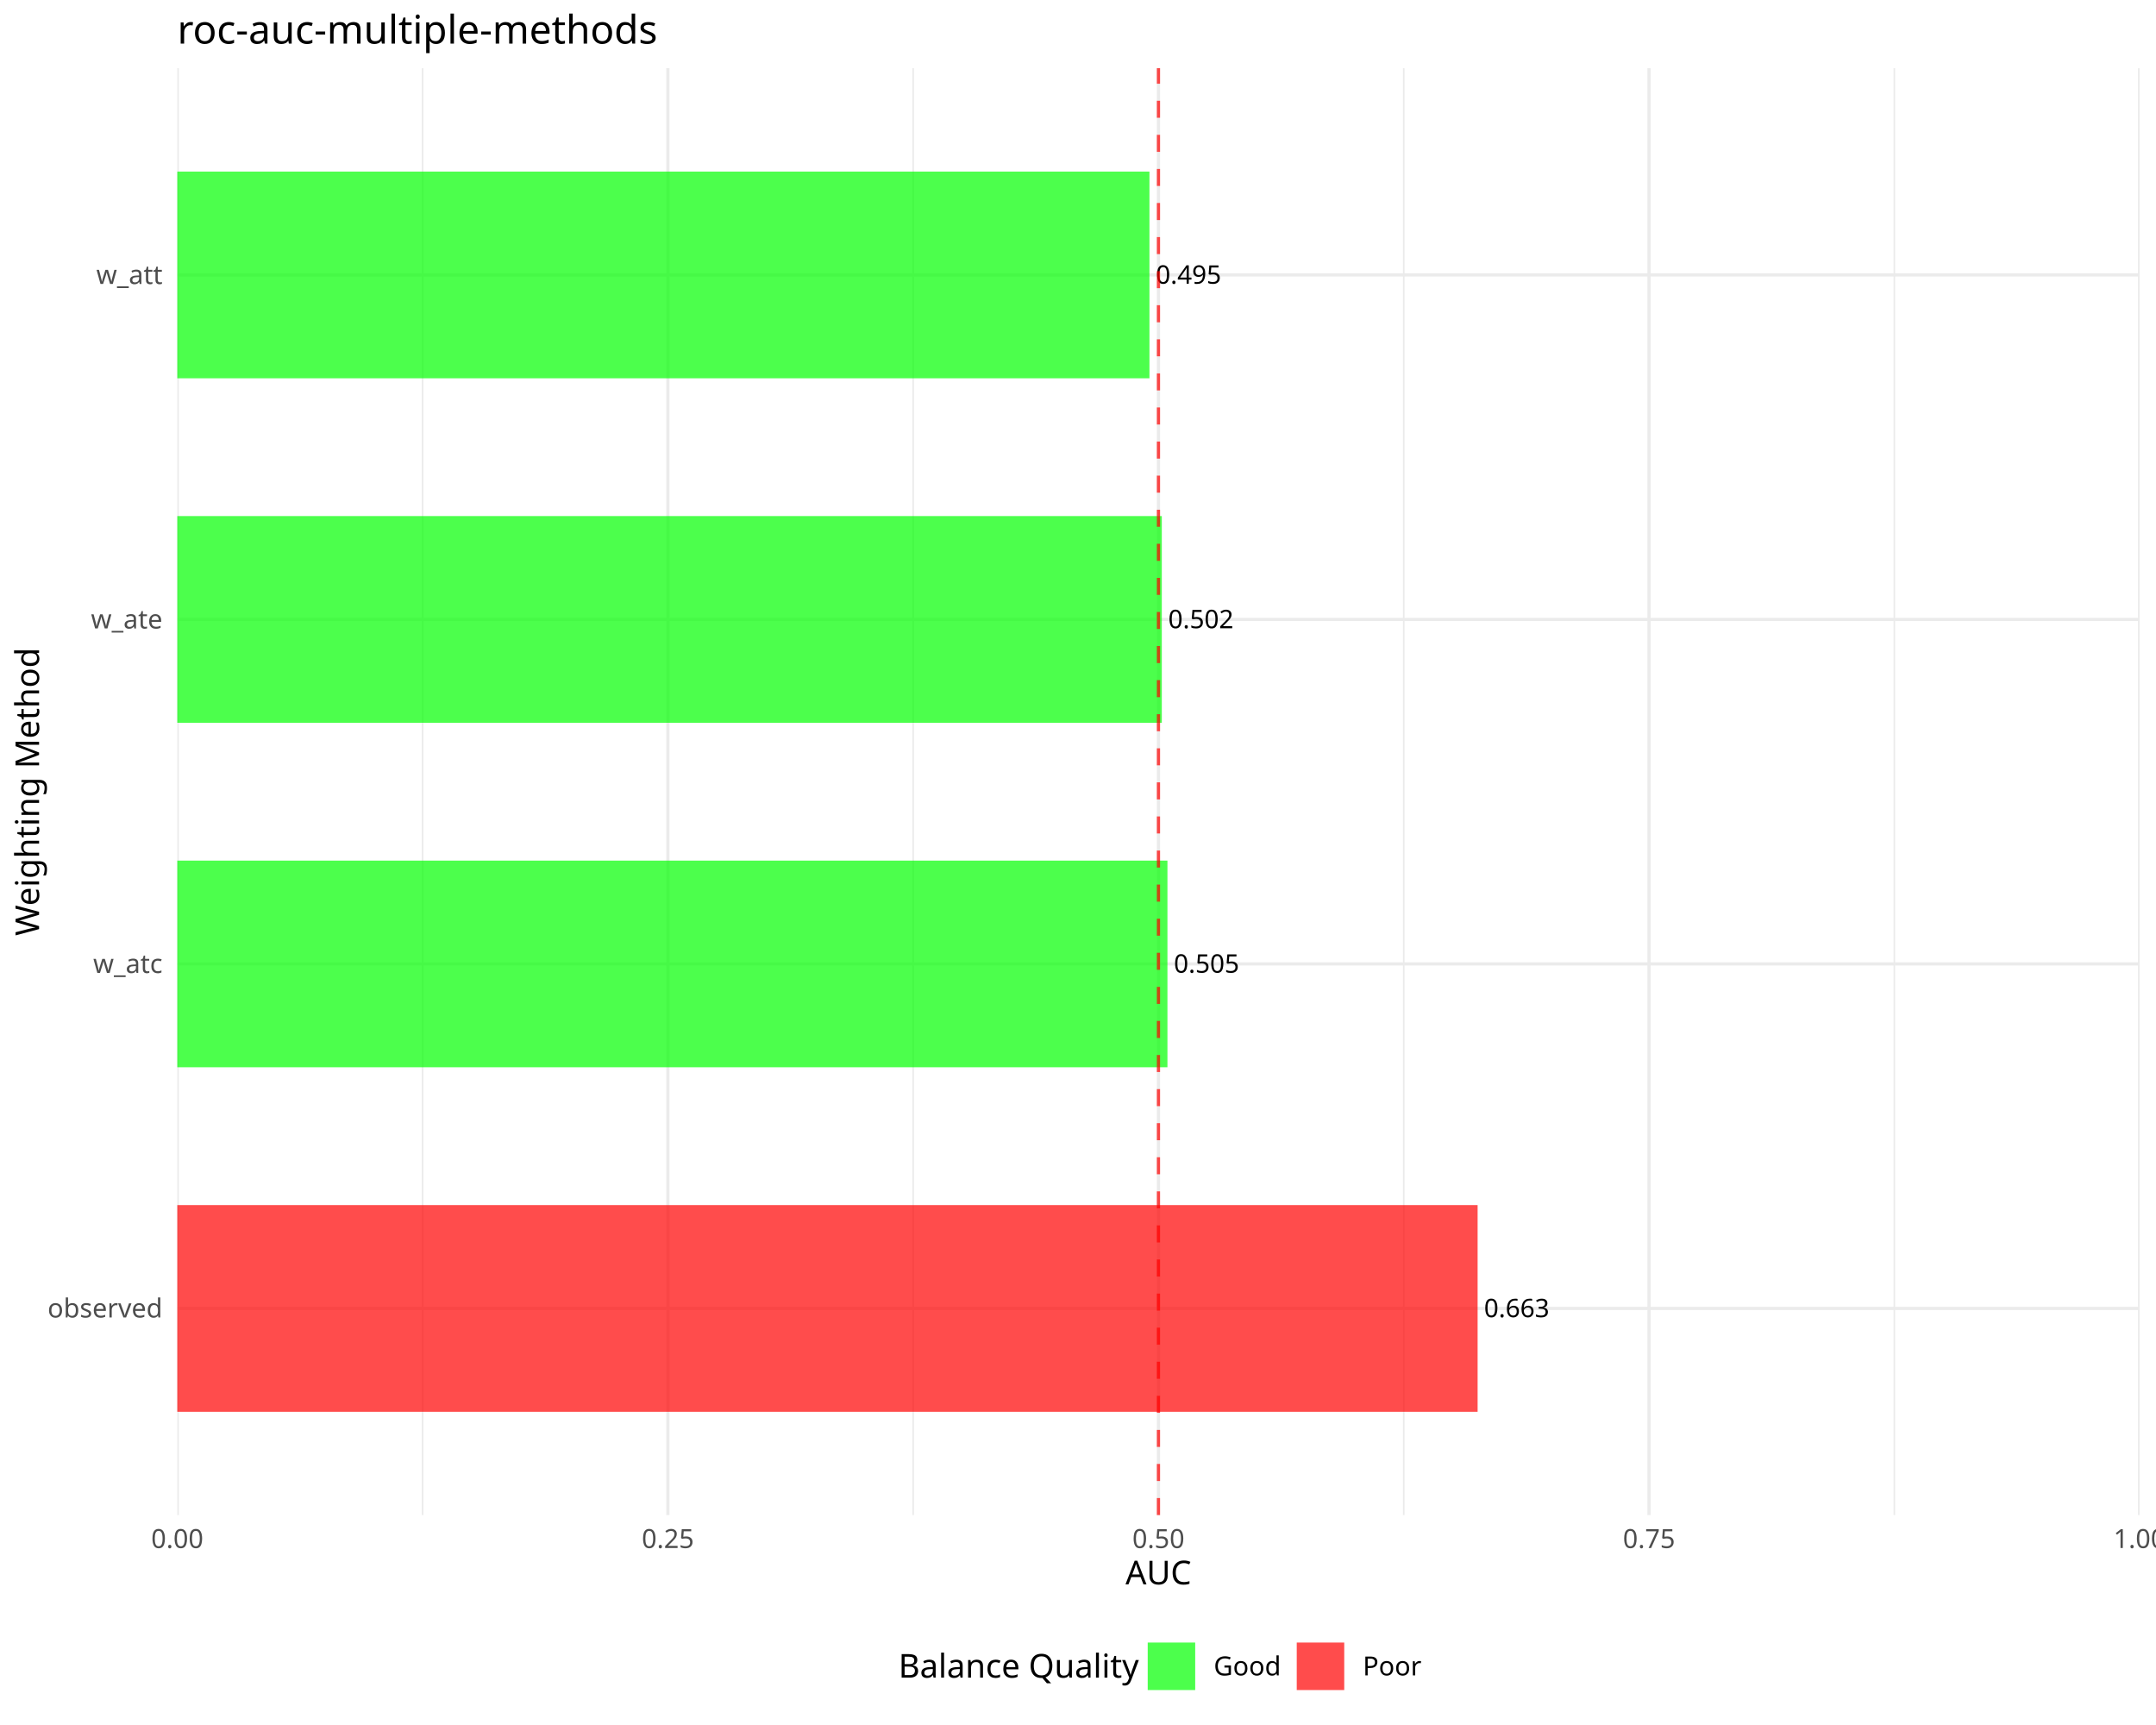
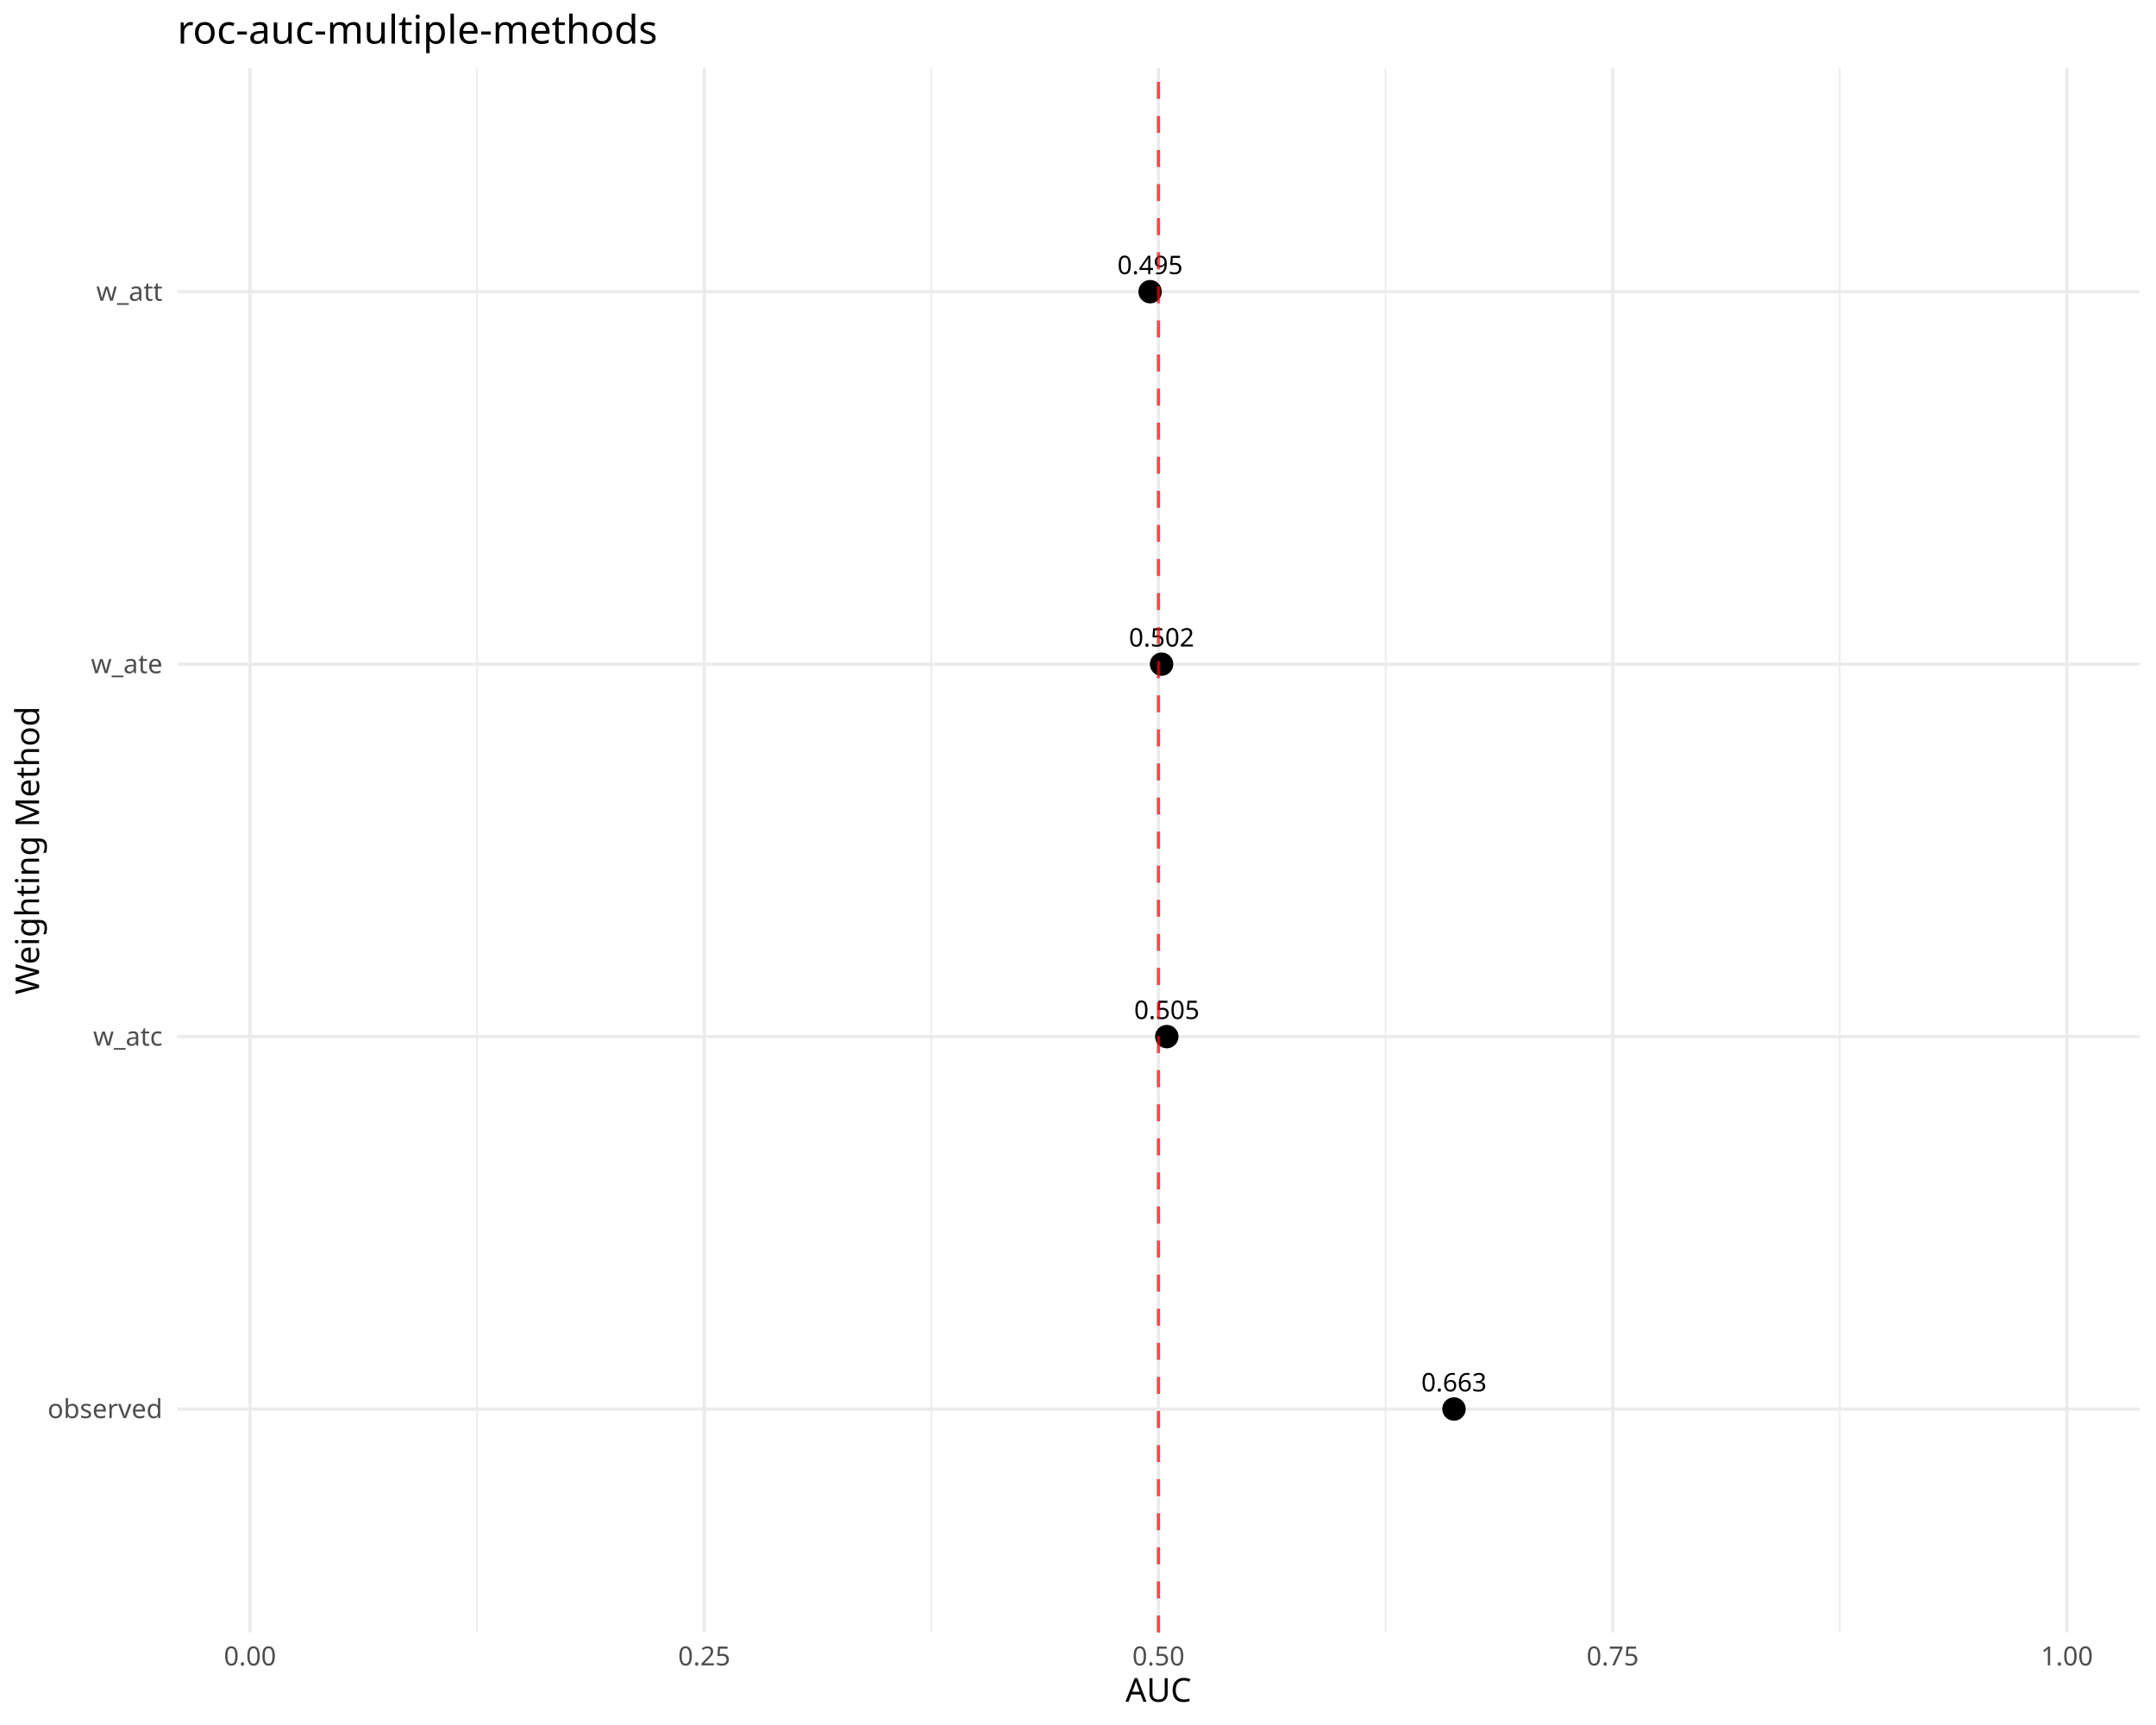
<svg xmlns="http://www.w3.org/2000/svg" class="svglite" data-engine-version="2.0" width="720.00pt" height="576.00pt" viewBox="0 0 720.00 576.00">
  <defs>
    <style type="text/css">
    .svglite line, .svglite polyline, .svglite polygon, .svglite path, .svglite rect, .svglite circle {
      fill: none;
      stroke: #000000;
      stroke-linecap: round;
      stroke-linejoin: round;
      stroke-miterlimit: 10.00;
    }
  </style>
  </defs>
  <rect width="100%" height="100%" style="stroke: none; fill: #FFFFFF;" />
  <defs>
    <clipPath id="cpMC4wMHw3MjAuMDB8MC4wMHw1NzYuMDA=">
      <rect x="0.00" y="0.00" width="720.00" height="576.00" />
    </clipPath>
  </defs>
  <g clip-path="url(#cpMC4wMHw3MjAuMDB8MC4wMHw1NzYuMDA=)">
</g>
  <defs>
-     <clipPath id="cpNTkuMjF8NzE0LjUyfDIyLjc4fDUwNS45MQ==">
-       <rect x="59.21" y="22.78" width="655.31" height="483.13" />
+     <clipPath id="cpNTkuMjF8NzE0LjUyfDIyLjc4fDU0NS4xMQ==">
+       <rect x="59.21" y="22.78" width="655.31" height="522.33" />
    </clipPath>
  </defs>
-   <g clip-path="url(#cpNTkuMjF8NzE0LjUyfDIyLjc4fDUwNS45MQ==)">
-     <polyline points="141.13,505.91 141.13,22.78 " style="stroke-width: 0.53; stroke: #EBEBEB; stroke-linecap: butt;" />
-     <polyline points="304.95,505.91 304.95,22.78 " style="stroke-width: 0.53; stroke: #EBEBEB; stroke-linecap: butt;" />
-     <polyline points="468.78,505.91 468.78,22.78 " style="stroke-width: 0.53; stroke: #EBEBEB; stroke-linecap: butt;" />
-     <polyline points="632.61,505.91 632.61,22.78 " style="stroke-width: 0.53; stroke: #EBEBEB; stroke-linecap: butt;" />
-     <polyline points="59.21,436.90 714.52,436.90 " style="stroke-width: 1.07; stroke: #EBEBEB; stroke-linecap: butt;" />
-     <polyline points="59.21,321.86 714.52,321.86 " style="stroke-width: 1.07; stroke: #EBEBEB; stroke-linecap: butt;" />
-     <polyline points="59.21,206.83 714.52,206.83 " style="stroke-width: 1.07; stroke: #EBEBEB; stroke-linecap: butt;" />
-     <polyline points="59.21,91.80 714.52,91.80 " style="stroke-width: 1.07; stroke: #EBEBEB; stroke-linecap: butt;" />
-     <polyline points="59.21,505.91 59.21,22.78 " style="stroke-width: 1.07; stroke: #EBEBEB; stroke-linecap: butt;" />
-     <polyline points="223.04,505.91 223.04,22.78 " style="stroke-width: 1.07; stroke: #EBEBEB; stroke-linecap: butt;" />
-     <polyline points="386.87,505.91 386.87,22.78 " style="stroke-width: 1.07; stroke: #EBEBEB; stroke-linecap: butt;" />
-     <polyline points="550.69,505.91 550.69,22.78 " style="stroke-width: 1.07; stroke: #EBEBEB; stroke-linecap: butt;" />
-     <polyline points="714.52,505.91 714.52,22.78 " style="stroke-width: 1.07; stroke: #EBEBEB; stroke-linecap: butt;" />
-     <rect x="59.21" y="402.39" width="434.24" height="69.02" style="stroke-width: 1.07; stroke: none; stroke-linecap: butt; stroke-linejoin: miter; fill: #FF0000; fill-opacity: 0.70;" />
-     <rect x="59.21" y="172.32" width="328.78" height="69.02" style="stroke-width: 1.07; stroke: none; stroke-linecap: butt; stroke-linejoin: miter; fill: #00FF00; fill-opacity: 0.70;" />
-     <rect x="59.21" y="57.29" width="324.65" height="69.02" style="stroke-width: 1.07; stroke: none; stroke-linecap: butt; stroke-linejoin: miter; fill: #00FF00; fill-opacity: 0.70;" />
-     <rect x="59.21" y="287.36" width="330.66" height="69.02" style="stroke-width: 1.07; stroke: none; stroke-linecap: butt; stroke-linejoin: miter; fill: #00FF00; fill-opacity: 0.70;" />
-     <text x="495.59" y="439.83" style="font-size: 8.54px; font-family: sans;" textLength="21.36px" lengthAdjust="spacingAndGlyphs">0.663</text>
-     <text x="390.13" y="209.77" style="font-size: 8.54px; font-family: sans;" textLength="21.36px" lengthAdjust="spacingAndGlyphs">0.502</text>
-     <text x="386.00" y="94.74" style="font-size: 8.54px; font-family: sans;" textLength="21.36px" lengthAdjust="spacingAndGlyphs">0.495</text>
-     <text x="392.01" y="324.80" style="font-size: 8.54px; font-family: sans;" textLength="21.36px" lengthAdjust="spacingAndGlyphs">0.505</text>
-     <line x1="386.87" y1="505.91" x2="386.87" y2="22.78" style="stroke-width: 1.07; stroke: #FF0000; stroke-opacity: 0.70; stroke-dasharray: 5.69,5.69; stroke-linecap: butt;" />
+   <g clip-path="url(#cpNTkuMjF8NzE0LjUyfDIyLjc4fDU0NS4xMQ==)">
+     <polyline points="159.33,545.11 159.33,22.78 " style="stroke-width: 0.53; stroke: #EBEBEB; stroke-linecap: butt;" />
+     <polyline points="311.02,545.11 311.02,22.78 " style="stroke-width: 0.53; stroke: #EBEBEB; stroke-linecap: butt;" />
+     <polyline points="462.71,545.11 462.71,22.78 " style="stroke-width: 0.53; stroke: #EBEBEB; stroke-linecap: butt;" />
+     <polyline points="614.40,545.11 614.40,22.78 " style="stroke-width: 0.53; stroke: #EBEBEB; stroke-linecap: butt;" />
+     <polyline points="59.21,470.49 714.52,470.49 " style="stroke-width: 1.07; stroke: #EBEBEB; stroke-linecap: butt;" />
+     <polyline points="59.21,346.13 714.52,346.13 " style="stroke-width: 1.07; stroke: #EBEBEB; stroke-linecap: butt;" />
+     <polyline points="59.21,221.77 714.52,221.77 " style="stroke-width: 1.07; stroke: #EBEBEB; stroke-linecap: butt;" />
+     <polyline points="59.21,97.40 714.52,97.40 " style="stroke-width: 1.07; stroke: #EBEBEB; stroke-linecap: butt;" />
+     <polyline points="83.49,545.11 83.49,22.78 " style="stroke-width: 1.07; stroke: #EBEBEB; stroke-linecap: butt;" />
+     <polyline points="235.18,545.11 235.18,22.78 " style="stroke-width: 1.07; stroke: #EBEBEB; stroke-linecap: butt;" />
+     <polyline points="386.87,545.11 386.87,22.78 " style="stroke-width: 1.07; stroke: #EBEBEB; stroke-linecap: butt;" />
+     <polyline points="538.56,545.11 538.56,22.78 " style="stroke-width: 1.07; stroke: #EBEBEB; stroke-linecap: butt;" />
+     <polyline points="690.25,545.11 690.25,22.78 " style="stroke-width: 1.07; stroke: #EBEBEB; stroke-linecap: butt;" />
+     <circle cx="485.56" cy="470.49" r="3.56" style="stroke-width: 0.71; fill: #000000;" />
+     <circle cx="387.91" cy="221.77" r="3.56" style="stroke-width: 0.71; fill: #000000;" />
+     <circle cx="384.08" cy="97.40" r="3.56" style="stroke-width: 0.71; fill: #000000;" />
+     <circle cx="389.65" cy="346.13" r="3.56" style="stroke-width: 0.71; fill: #000000;" />
+     <text x="485.56" y="464.62" text-anchor="middle" style="font-size: 8.54px; font-family: sans;" textLength="21.36px" lengthAdjust="spacingAndGlyphs">0.663</text>
+     <text x="387.91" y="215.89" text-anchor="middle" style="font-size: 8.54px; font-family: sans;" textLength="21.36px" lengthAdjust="spacingAndGlyphs">0.502</text>
+     <text x="384.08" y="91.53" text-anchor="middle" style="font-size: 8.54px; font-family: sans;" textLength="21.36px" lengthAdjust="spacingAndGlyphs">0.495</text>
+     <text x="389.65" y="340.26" text-anchor="middle" style="font-size: 8.54px; font-family: sans;" textLength="21.36px" lengthAdjust="spacingAndGlyphs">0.505</text>
+     <line x1="386.87" y1="545.11" x2="386.87" y2="22.78" style="stroke-width: 1.07; stroke: #FF0000; stroke-opacity: 0.70; stroke-dasharray: 5.69,5.69; stroke-linecap: butt;" />
  </g>
  <g clip-path="url(#cpMC4wMHw3MjAuMDB8MC4wMHw1NzYuMDA=)">
-     <text x="54.28" y="439.92" text-anchor="end" style="font-size: 8.80px; fill: #4D4D4D; font-family: sans;" textLength="36.21px" lengthAdjust="spacingAndGlyphs">observed</text>
-     <text x="54.28" y="324.89" text-anchor="end" style="font-size: 8.80px; fill: #4D4D4D; font-family: sans;" textLength="22.99px" lengthAdjust="spacingAndGlyphs">w_atc</text>
-     <text x="54.28" y="209.86" text-anchor="end" style="font-size: 8.80px; fill: #4D4D4D; font-family: sans;" textLength="23.49px" lengthAdjust="spacingAndGlyphs">w_ate</text>
-     <text x="54.28" y="94.83" text-anchor="end" style="font-size: 8.80px; fill: #4D4D4D; font-family: sans;" textLength="21.04px" lengthAdjust="spacingAndGlyphs">w_att</text>
-     <text x="59.21" y="516.90" text-anchor="middle" style="font-size: 8.80px; fill: #4D4D4D; font-family: sans;" textLength="17.13px" lengthAdjust="spacingAndGlyphs">0.00</text>
-     <text x="223.04" y="516.90" text-anchor="middle" style="font-size: 8.80px; fill: #4D4D4D; font-family: sans;" textLength="17.13px" lengthAdjust="spacingAndGlyphs">0.25</text>
-     <text x="386.87" y="516.90" text-anchor="middle" style="font-size: 8.80px; fill: #4D4D4D; font-family: sans;" textLength="17.13px" lengthAdjust="spacingAndGlyphs">0.50</text>
-     <text x="550.69" y="516.90" text-anchor="middle" style="font-size: 8.80px; fill: #4D4D4D; font-family: sans;" textLength="17.13px" lengthAdjust="spacingAndGlyphs">0.75</text>
-     <text x="714.52" y="516.90" text-anchor="middle" style="font-size: 8.80px; fill: #4D4D4D; font-family: sans;" textLength="17.13px" lengthAdjust="spacingAndGlyphs">1.00</text>
-     <text x="386.87" y="529.04" text-anchor="middle" style="font-size: 11.00px; font-family: sans;" textLength="23.23px" lengthAdjust="spacingAndGlyphs">AUC</text>
-     <text transform="translate(13.05,264.35) rotate(-90)" text-anchor="middle" style="font-size: 11.00px; font-family: sans;" textLength="88.66px" lengthAdjust="spacingAndGlyphs">Weighting Method</text>
-     <text x="300.04" y="560.19" style="font-size: 11.00px; font-family: sans;" textLength="77.05px" lengthAdjust="spacingAndGlyphs">Balance Quality</text>
-     <rect x="383.28" y="548.47" width="15.86" height="15.86" style="stroke-width: 1.07; stroke: none; stroke-linecap: butt; stroke-linejoin: miter; fill: #00FF00; fill-opacity: 0.70;" />
-     <rect x="433.05" y="548.47" width="15.86" height="15.86" style="stroke-width: 1.07; stroke: none; stroke-linecap: butt; stroke-linejoin: miter; fill: #FF0000; fill-opacity: 0.70;" />
-     <text x="405.33" y="559.43" style="font-size: 8.80px; font-family: sans;" textLength="21.53px" lengthAdjust="spacingAndGlyphs">Good</text>
-     <text x="455.10" y="559.43" style="font-size: 8.80px; font-family: sans;" textLength="18.59px" lengthAdjust="spacingAndGlyphs">Poor</text>
+     <text x="54.28" y="473.52" text-anchor="end" style="font-size: 8.80px; fill: #4D4D4D; font-family: sans;" textLength="36.21px" lengthAdjust="spacingAndGlyphs">observed</text>
+     <text x="54.28" y="349.16" text-anchor="end" style="font-size: 8.80px; fill: #4D4D4D; font-family: sans;" textLength="22.99px" lengthAdjust="spacingAndGlyphs">w_atc</text>
+     <text x="54.28" y="224.79" text-anchor="end" style="font-size: 8.80px; fill: #4D4D4D; font-family: sans;" textLength="23.49px" lengthAdjust="spacingAndGlyphs">w_ate</text>
+     <text x="54.28" y="100.43" text-anchor="end" style="font-size: 8.80px; fill: #4D4D4D; font-family: sans;" textLength="21.04px" lengthAdjust="spacingAndGlyphs">w_att</text>
+     <text x="83.49" y="556.10" text-anchor="middle" style="font-size: 8.80px; fill: #4D4D4D; font-family: sans;" textLength="17.13px" lengthAdjust="spacingAndGlyphs">0.00</text>
+     <text x="235.18" y="556.10" text-anchor="middle" style="font-size: 8.80px; fill: #4D4D4D; font-family: sans;" textLength="17.13px" lengthAdjust="spacingAndGlyphs">0.25</text>
+     <text x="386.87" y="556.10" text-anchor="middle" style="font-size: 8.80px; fill: #4D4D4D; font-family: sans;" textLength="17.13px" lengthAdjust="spacingAndGlyphs">0.50</text>
+     <text x="538.56" y="556.10" text-anchor="middle" style="font-size: 8.80px; fill: #4D4D4D; font-family: sans;" textLength="17.13px" lengthAdjust="spacingAndGlyphs">0.75</text>
+     <text x="690.25" y="556.10" text-anchor="middle" style="font-size: 8.80px; fill: #4D4D4D; font-family: sans;" textLength="17.13px" lengthAdjust="spacingAndGlyphs">1.00</text>
+     <text x="386.87" y="568.24" text-anchor="middle" style="font-size: 11.00px; font-family: sans;" textLength="23.23px" lengthAdjust="spacingAndGlyphs">AUC</text>
+     <text transform="translate(13.05,283.95) rotate(-90)" text-anchor="middle" style="font-size: 11.00px; font-family: sans;" textLength="88.66px" lengthAdjust="spacingAndGlyphs">Weighting Method</text>
    <text x="59.21" y="14.56" style="font-size: 13.20px; font-family: sans;" textLength="148.94px" lengthAdjust="spacingAndGlyphs">roc-auc-multiple-methods</text>
  </g>
</svg>
